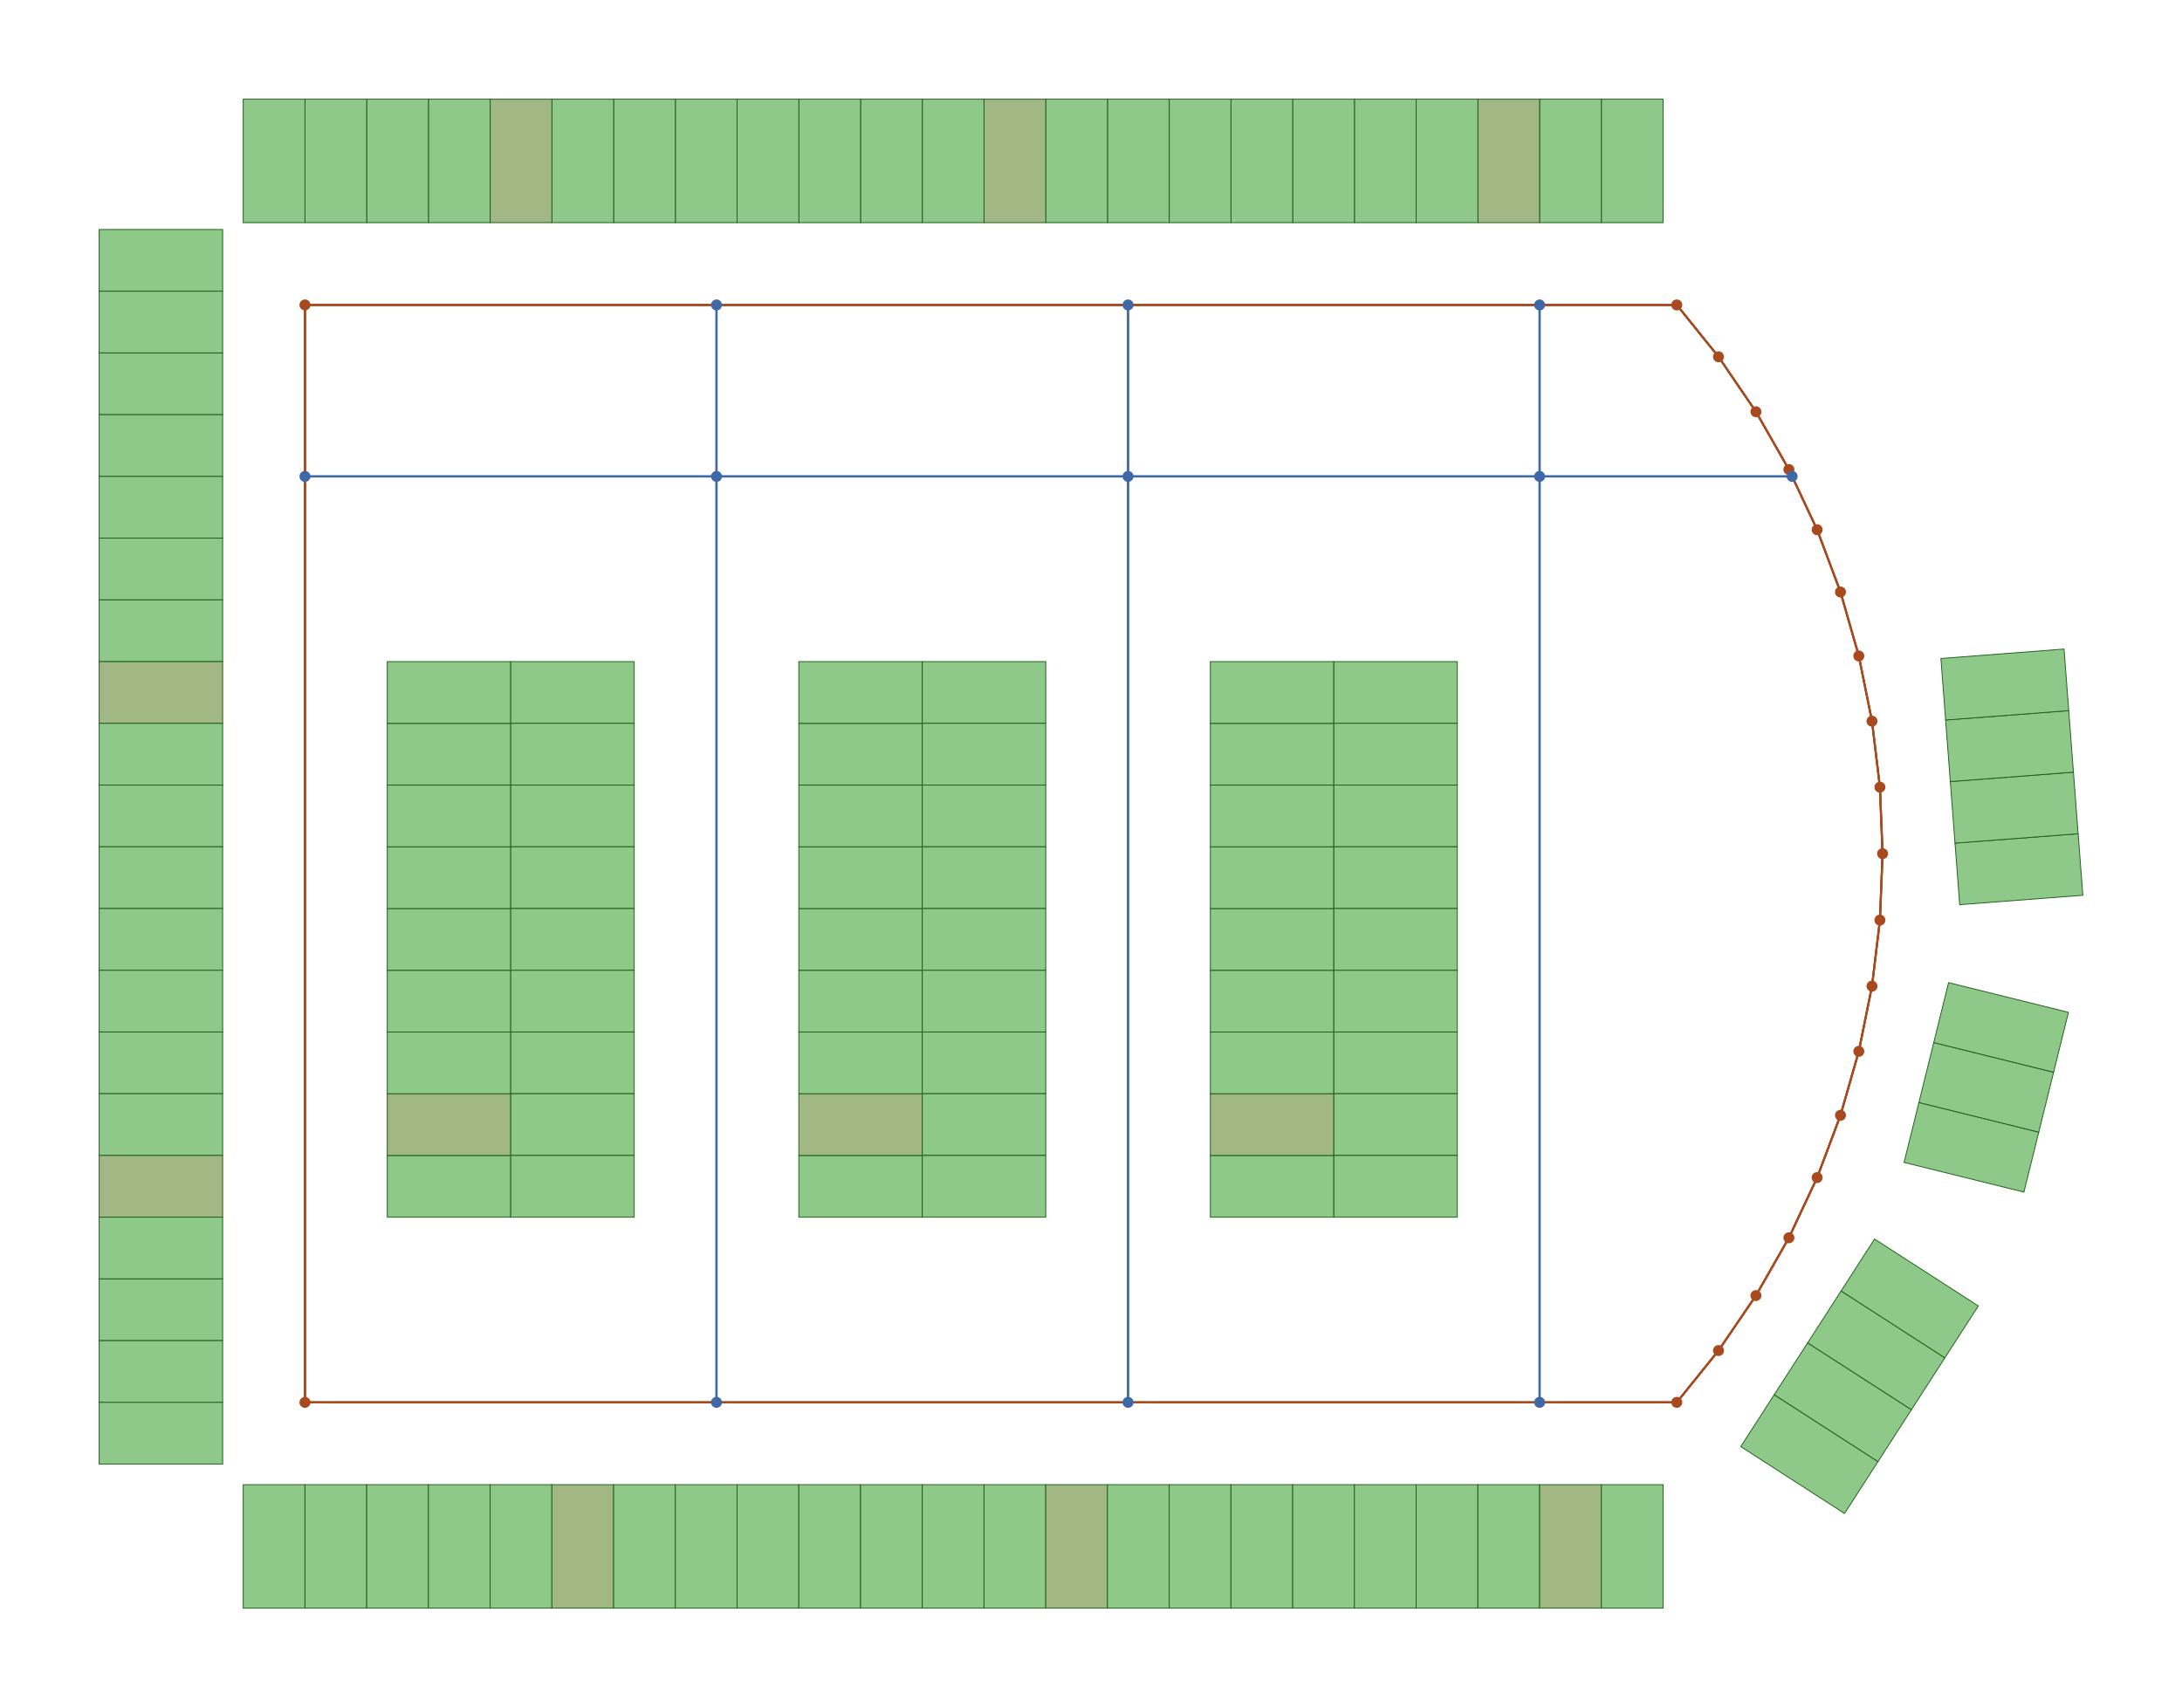
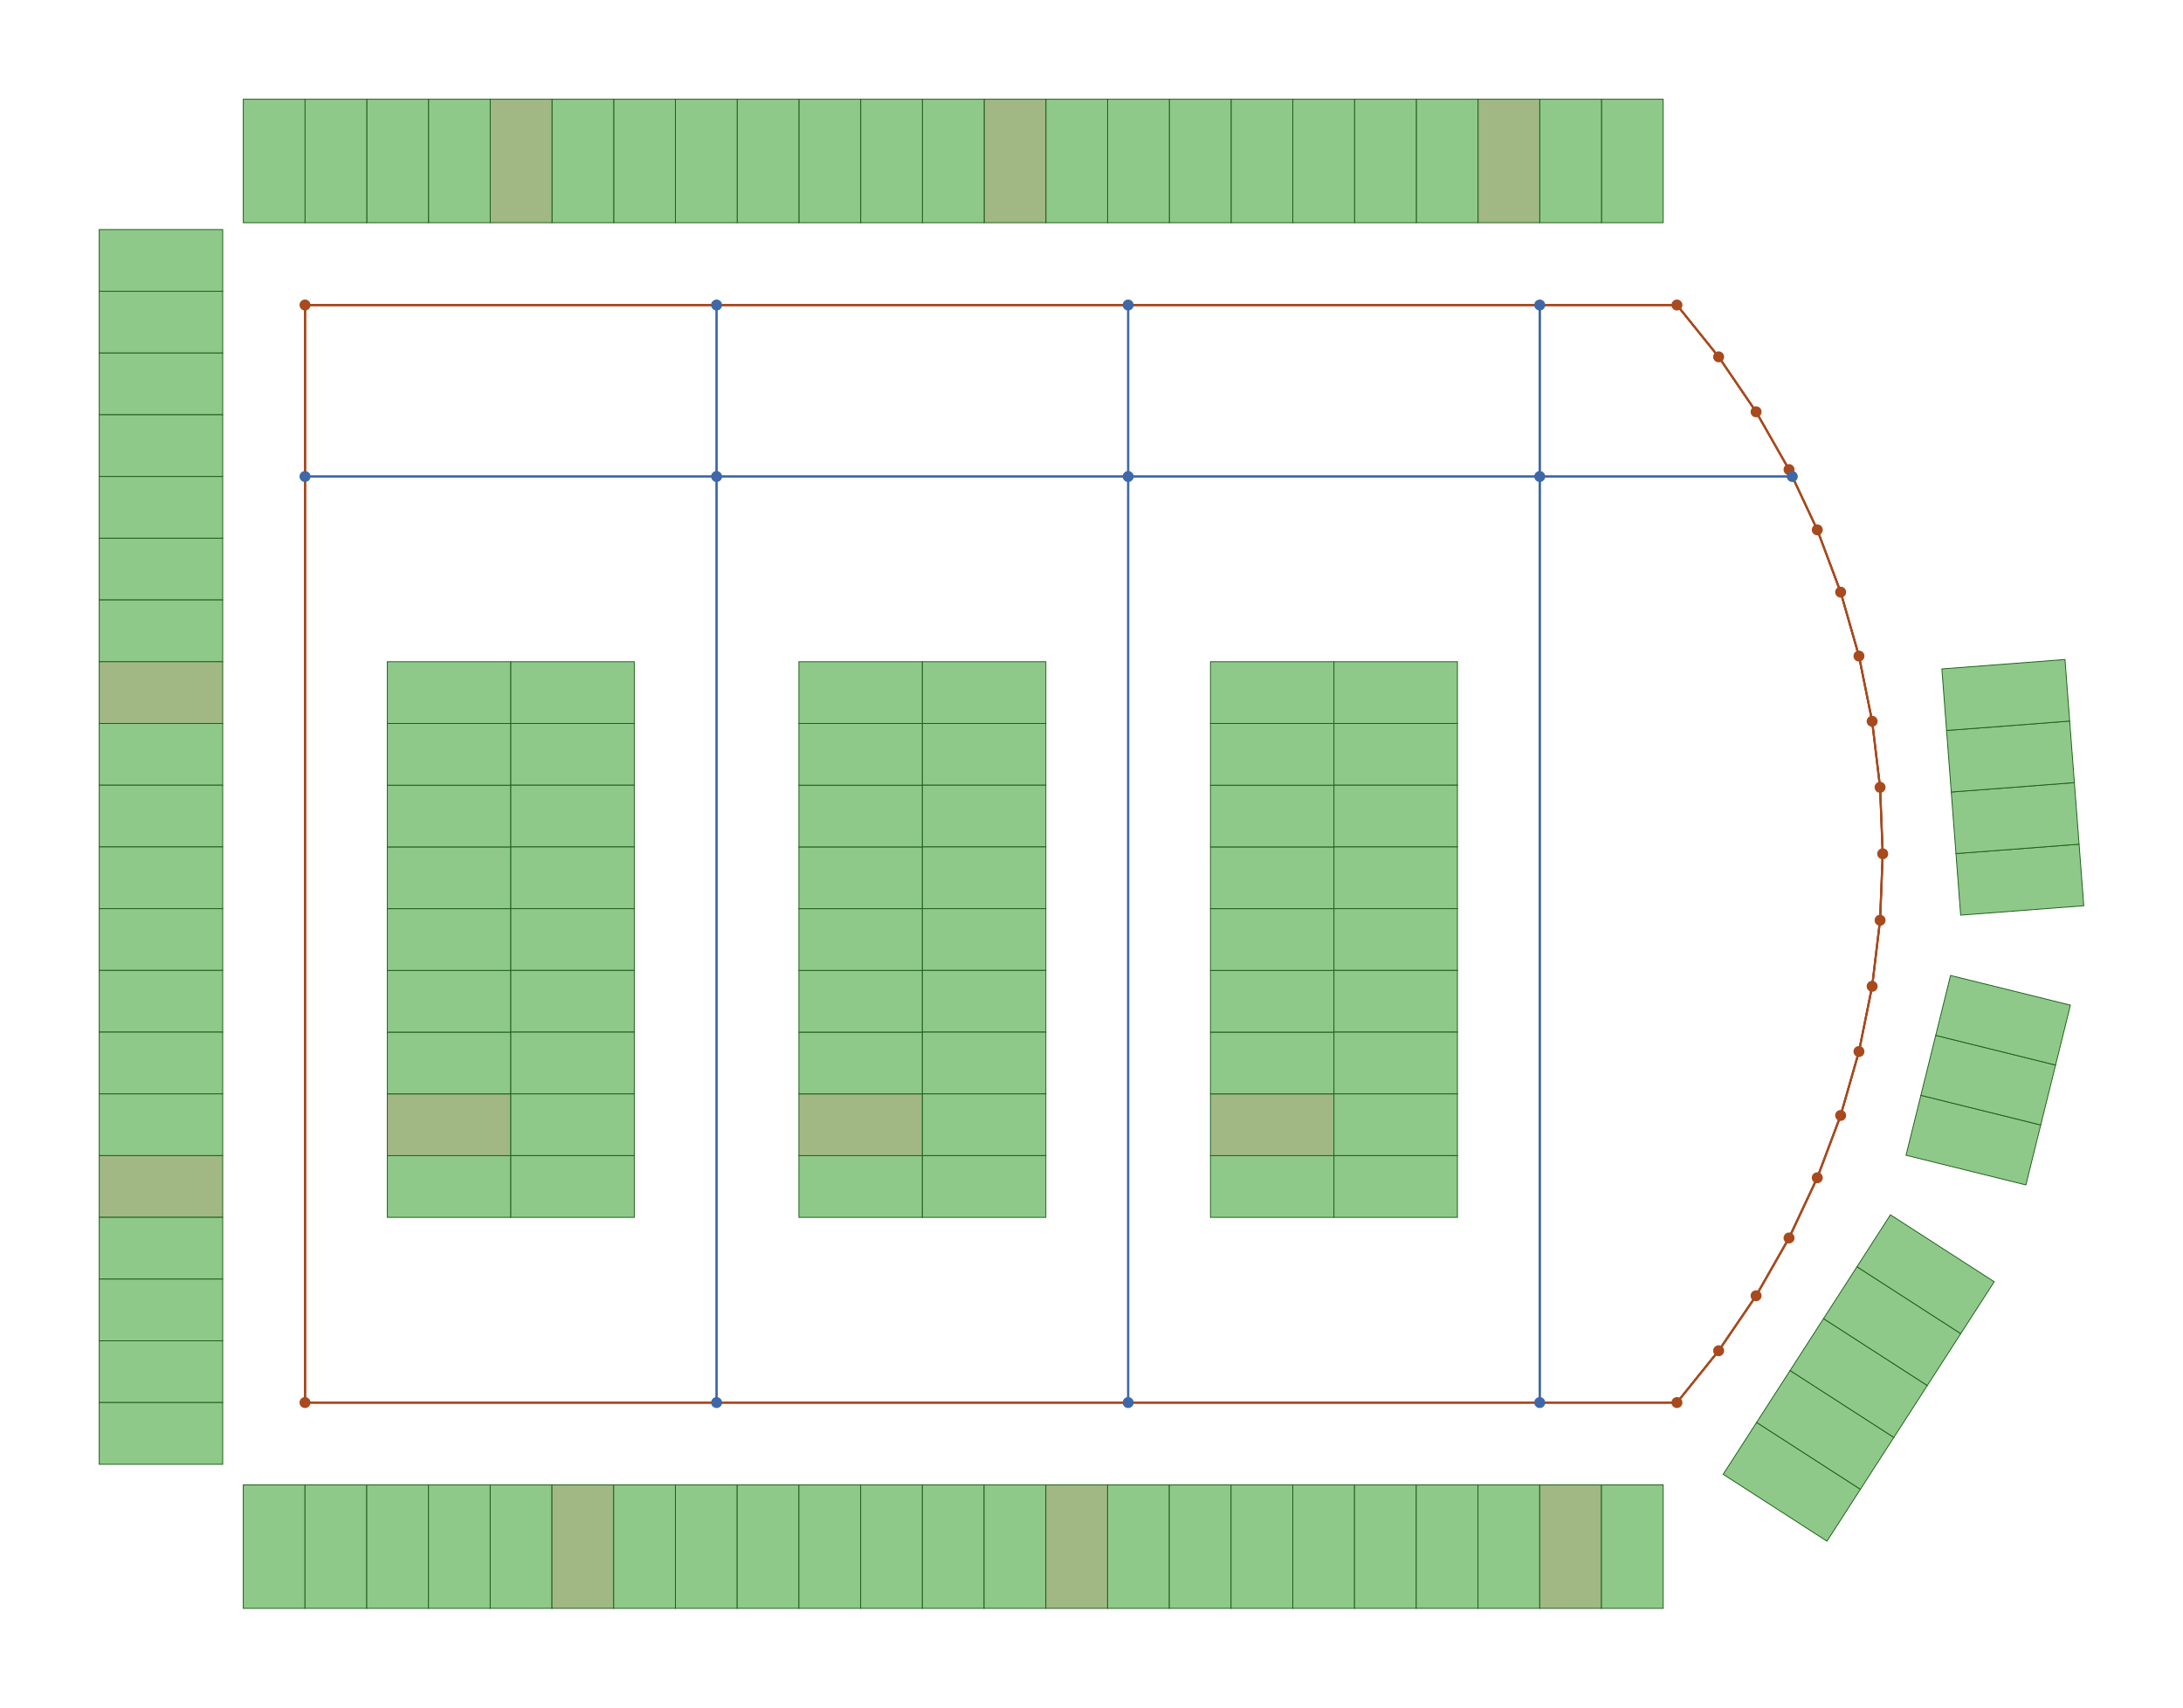
- <svg xmlns="http://www.w3.org/2000/svg" width="636.228" height="497.839" viewBox="-44.460 -44.460 318.114 248.919" preserveAspectRatio="xMidYMid meet">
+ <svg xmlns="http://www.w3.org/2000/svg" width="636.481" height="497.862" viewBox="-44.465 -44.465 318.240 248.931" preserveAspectRatio="xMidYMid meet">
  <style>polygon,line{vector-effect:non-scaling-stroke}</style>
  <g transform="translate(0,160) scale(1,-1)">
    <g id="boundary" fill="none" stroke="#222" stroke-width="0.5">
      <polygon points="0,0 200,0 206.080,7.555 211.539,15.570 216.343,23.994 220.460,32.774 223.865,41.854 226.536,51.176 228.457,60.682 229.614,70.310 230,80 229.614,89.690 228.457,99.318 226.536,108.824 223.865,118.146 220.460,127.226 216.343,136.006 211.539,144.430 206.080,152.445 200,160 0,160" />
    </g>
    <g id="stalls" stroke="#1f5f1a" stroke-width="0.25">
      <polygon points="-9,-30 0,-30 0,-12 -9,-12" fill="#8fc98a" />
      <polygon points="0,-30 9,-30 9,-12 0,-12" fill="#8fc98a" />
      <polygon points="9,-30 18,-30 18,-12 9,-12" fill="#8fc98a" />
      <polygon points="18,-30 27,-30 27,-12 18,-12" fill="#8fc98a" />
      <polygon points="27,-30 36,-30 36,-12 27,-12" fill="#8fc98a" />
      <polygon points="36,-30 45,-30 45,-12 36,-12" fill="#a1b885" />
      <polygon points="45,-30 54,-30 54,-12 45,-12" fill="#8fc98a" />
      <polygon points="54,-30 63,-30 63,-12 54,-12" fill="#8fc98a" />
      <polygon points="63,-30 72,-30 72,-12 63,-12" fill="#8fc98a" />
      <polygon points="72,-30 81,-30 81,-12 72,-12" fill="#8fc98a" />
      <polygon points="81,-30 90,-30 90,-12 81,-12" fill="#8fc98a" />
      <polygon points="90,-30 99,-30 99,-12 90,-12" fill="#8fc98a" />
      <polygon points="99,-30 108,-30 108,-12 99,-12" fill="#8fc98a" />
      <polygon points="108,-30 117,-30 117,-12 108,-12" fill="#a1b885" />
      <polygon points="117,-30 126,-30 126,-12 117,-12" fill="#8fc98a" />
      <polygon points="126,-30 135,-30 135,-12 126,-12" fill="#8fc98a" />
      <polygon points="135,-30 144,-30 144,-12 135,-12" fill="#8fc98a" />
      <polygon points="144,-30 153,-30 153,-12 144,-12" fill="#8fc98a" />
      <polygon points="153,-30 162,-30 162,-12 153,-12" fill="#8fc98a" />
      <polygon points="162,-30 171,-30 171,-12 162,-12" fill="#8fc98a" />
      <polygon points="171,-30 180,-30 180,-12 171,-12" fill="#8fc98a" />
      <polygon points="180,-30 189,-30 189,-12 180,-12" fill="#a1b885" />
      <polygon points="189,-30 198,-30 198,-12 189,-12" fill="#8fc98a" />
      <polygon points="198,190 189,190 189,172 198,172" fill="#8fc98a" />
      <polygon points="189,190 180,190 180,172 189,172" fill="#8fc98a" />
      <polygon points="180,190 171,190 171,172 180,172" fill="#a1b885" />
      <polygon points="171,190 162,190 162,172 171,172" fill="#8fc98a" />
      <polygon points="162,190 153,190 153,172 162,172" fill="#8fc98a" />
      <polygon points="153,190 144,190 144,172 153,172" fill="#8fc98a" />
      <polygon points="144,190 135,190 135,172 144,172" fill="#8fc98a" />
      <polygon points="135,190 126,190 126,172 135,172" fill="#8fc98a" />
      <polygon points="126,190 117,190 117,172 126,172" fill="#8fc98a" />
      <polygon points="117,190 108,190 108,172 117,172" fill="#8fc98a" />
      <polygon points="108,190 99,190 99,172 108,172" fill="#a1b885" />
      <polygon points="99,190 90,190 90,172 99,172" fill="#8fc98a" />
      <polygon points="90,190 81,190 81,172 90,172" fill="#8fc98a" />
      <polygon points="81,190 72,190 72,172 81,172" fill="#8fc98a" />
      <polygon points="72,190 63,190 63,172 72,172" fill="#8fc98a" />
      <polygon points="63,190 54,190 54,172 63,172" fill="#8fc98a" />
      <polygon points="54,190 45,190 45,172 54,172" fill="#8fc98a" />
      <polygon points="45,190 36,190 36,172 45,172" fill="#8fc98a" />
      <polygon points="36,190 27,190 27,172 36,172" fill="#a1b885" />
      <polygon points="27,190 18,190 18,172 27,172" fill="#8fc98a" />
      <polygon points="18,190 9,190 9,172 18,172" fill="#8fc98a" />
      <polygon points="9,190 0,190 0,172 9,172" fill="#8fc98a" />
      <polygon points="0,190 -9,190 -9,172 0,172" fill="#8fc98a" />
      <polygon points="-30,171 -30,162 -12,162 -12,171" fill="#8fc98a" />
      <polygon points="-30,162 -30,153 -12,153 -12,162" fill="#8fc98a" />
      <polygon points="-30,153 -30,144 -12,144 -12,153" fill="#8fc98a" />
      <polygon points="-30,144 -30,135 -12,135 -12,144" fill="#8fc98a" />
      <polygon points="-30,135 -30,126 -12,126 -12,135" fill="#8fc98a" />
      <polygon points="-30,126 -30,117 -12,117 -12,126" fill="#8fc98a" />
      <polygon points="-30,117 -30,108 -12,108 -12,117" fill="#8fc98a" />
      <polygon points="-30,108 -30,99 -12,99 -12,108" fill="#a1b885" />
      <polygon points="-30,99 -30,90 -12,90 -12,99" fill="#8fc98a" />
      <polygon points="-30,90 -30,81 -12,81 -12,90" fill="#8fc98a" />
      <polygon points="-30,81 -30,72 -12,72 -12,81" fill="#8fc98a" />
      <polygon points="-30,72 -30,63 -12,63 -12,72" fill="#8fc98a" />
      <polygon points="-30,63 -30,54 -12,54 -12,63" fill="#8fc98a" />
      <polygon points="-30,54 -30,45 -12,45 -12,54" fill="#8fc98a" />
      <polygon points="-30,45 -30,36 -12,36 -12,45" fill="#8fc98a" />
      <polygon points="-30,36 -30,27 -12,27 -12,36" fill="#a1b885" />
      <polygon points="-30,27 -30,18 -12,18 -12,27" fill="#8fc98a" />
      <polygon points="-30,18 -30,9 -12,9 -12,18" fill="#8fc98a" />
      <polygon points="-30,9 -30,0 -12,0 -12,9" fill="#8fc98a" />
      <polygon points="-30,0 -30,-9 -12,-9 -12,0" fill="#8fc98a" />
      <polygon points="30,27 30,36 12,36 12,27" fill="#8fc98a" />
      <polygon points="30,36 30,45 12,45 12,36" fill="#a1b885" />
      <polygon points="30,45 30,54 12,54 12,45" fill="#8fc98a" />
      <polygon points="30,54 30,63 12,63 12,54" fill="#8fc98a" />
      <polygon points="30,63 30,72 12,72 12,63" fill="#8fc98a" />
      <polygon points="30,72 30,81 12,81 12,72" fill="#8fc98a" />
      <polygon points="30,81 30,90 12,90 12,81" fill="#8fc98a" />
      <polygon points="30,90 30,99 12,99 12,90" fill="#8fc98a" />
      <polygon points="30,99 30,108 12,108 12,99" fill="#8fc98a" />
      <polygon points="30,108 30,99 48,99 48,108" fill="#8fc98a" />
      <polygon points="30,99 30,90 48,90 48,99" fill="#8fc98a" />
      <polygon points="30,90 30,81 48,81 48,90" fill="#8fc98a" />
      <polygon points="30,81 30,72 48,72 48,81" fill="#8fc98a" />
      <polygon points="30,72 30,63 48,63 48,72" fill="#8fc98a" />
      <polygon points="30,63 30,54 48,54 48,63" fill="#8fc98a" />
      <polygon points="30,54 30,45 48,45 48,54" fill="#8fc98a" />
      <polygon points="30,45 30,36 48,36 48,45" fill="#8fc98a" />
      <polygon points="30,36 30,27 48,27 48,36" fill="#8fc98a" />
      <polygon points="90,27 90,36 72,36 72,27" fill="#8fc98a" />
      <polygon points="90,36 90,45 72,45 72,36" fill="#a1b885" />
      <polygon points="90,45 90,54 72,54 72,45" fill="#8fc98a" />
      <polygon points="90,54 90,63 72,63 72,54" fill="#8fc98a" />
      <polygon points="90,63 90,72 72,72 72,63" fill="#8fc98a" />
      <polygon points="90,72 90,81 72,81 72,72" fill="#8fc98a" />
      <polygon points="90,81 90,90 72,90 72,81" fill="#8fc98a" />
      <polygon points="90,90 90,99 72,99 72,90" fill="#8fc98a" />
      <polygon points="90,99 90,108 72,108 72,99" fill="#8fc98a" />
      <polygon points="90,108 90,99 108,99 108,108" fill="#8fc98a" />
      <polygon points="90,99 90,90 108,90 108,99" fill="#8fc98a" />
      <polygon points="90,90 90,81 108,81 108,90" fill="#8fc98a" />
      <polygon points="90,81 90,72 108,72 108,81" fill="#8fc98a" />
      <polygon points="90,72 90,63 108,63 108,72" fill="#8fc98a" />
      <polygon points="90,63 90,54 108,54 108,63" fill="#8fc98a" />
      <polygon points="90,54 90,45 108,45 108,54" fill="#8fc98a" />
      <polygon points="90,45 90,36 108,36 108,45" fill="#8fc98a" />
      <polygon points="90,36 90,27 108,27 108,36" fill="#8fc98a" />
      <polygon points="150,27 150,36 132,36 132,27" fill="#8fc98a" />
      <polygon points="150,36 150,45 132,45 132,36" fill="#a1b885" />
      <polygon points="150,45 150,54 132,54 132,45" fill="#8fc98a" />
      <polygon points="150,54 150,63 132,63 132,54" fill="#8fc98a" />
      <polygon points="150,63 150,72 132,72 132,63" fill="#8fc98a" />
      <polygon points="150,72 150,81 132,81 132,72" fill="#8fc98a" />
      <polygon points="150,81 150,90 132,90 132,81" fill="#8fc98a" />
      <polygon points="150,90 150,99 132,99 132,90" fill="#8fc98a" />
      <polygon points="150,99 150,108 132,108 132,99" fill="#8fc98a" />
      <polygon points="150,108 150,99 168,99 168,108" fill="#8fc98a" />
      <polygon points="150,99 150,90 168,90 168,99" fill="#8fc98a" />
      <polygon points="150,90 150,81 168,81 168,90" fill="#8fc98a" />
      <polygon points="150,81 150,72 168,72 168,81" fill="#8fc98a" />
      <polygon points="150,72 150,63 168,63 168,72" fill="#8fc98a" />
      <polygon points="150,63 150,54 168,54 168,63" fill="#8fc98a" />
      <polygon points="150,54 150,45 168,45 168,54" fill="#8fc98a" />
      <polygon points="150,45 150,36 168,36 168,45" fill="#8fc98a" />
      <polygon points="150,36 150,27 168,27 168,36" fill="#8fc98a" />
-       <polygon points="224.455,-16.199 229.331,-8.635 214.202,1.118 209.326,-6.447" fill="#8fc98a" />
-       <polygon points="229.331,-8.635 234.208,-1.071 219.079,8.682 214.202,1.118" fill="#8fc98a" />
-       <polygon points="234.208,-1.071 239.084,6.494 223.955,16.247 219.079,8.682" fill="#8fc98a" />
-       <polygon points="239.084,6.494 243.960,14.058 228.832,23.811 223.955,16.247" fill="#8fc98a" />
-       <polygon points="259.195,73.933 258.510,82.906 240.562,81.537 241.247,72.563" fill="#8fc98a" />
-       <polygon points="258.510,82.906 257.825,91.880 239.877,90.511 240.562,81.537" fill="#8fc98a" />
-       <polygon points="257.825,91.880 257.140,100.854 239.193,99.485 239.877,90.511" fill="#8fc98a" />
-       <polygon points="257.140,100.854 256.456,109.828 238.508,108.459 239.193,99.485" fill="#8fc98a" />
-       <polygon points="250.606,30.658 252.770,39.394 235.298,43.721 233.134,34.985" fill="#8fc98a" />
-       <polygon points="252.770,39.394 254.933,48.130 237.461,52.457 235.298,43.721" fill="#8fc98a" />
-       <polygon points="254.933,48.130 257.097,56.866 239.625,61.193 237.461,52.457" fill="#8fc98a" />
+       <polygon points="221.870,-20.208 226.747,-12.644 211.618,-2.891 206.742,-10.455" fill="#8fc98a" />
+       <polygon points="226.747,-12.644 231.623,-5.079 216.494,4.673 211.618,-2.891" fill="#8fc98a" />
+       <polygon points="231.623,-5.079 236.500,2.485 221.371,12.238 216.494,4.673" fill="#8fc98a" />
+       <polygon points="236.500,2.485 241.376,10.049 226.247,19.802 221.371,12.238" fill="#8fc98a" />
+       <polygon points="241.376,10.049 246.253,17.614 231.124,27.367 226.247,19.802" fill="#8fc98a" />
+       <polygon points="259.309,72.426 258.625,81.400 240.677,80.030 241.362,71.057" fill="#8fc98a" />
+       <polygon points="258.625,81.400 257.940,90.374 239.992,89.004 240.677,80.030" fill="#8fc98a" />
+       <polygon points="257.940,90.374 257.255,99.348 239.308,97.978 239.992,89.004" fill="#8fc98a" />
+       <polygon points="257.255,99.348 256.571,108.322 238.623,106.952 239.308,97.978" fill="#8fc98a" />
+       <polygon points="250.871,31.727 253.035,40.464 235.563,44.790 233.399,36.054" fill="#8fc98a" />
+       <polygon points="253.035,40.464 255.198,49.200 237.726,53.527 235.563,44.790" fill="#8fc98a" />
+       <polygon points="255.198,49.200 257.362,57.936 239.889,62.263 237.726,53.527" fill="#8fc98a" />
    </g>
    <g id="graph">
      <line x1="0" y1="0" x2="60" y2="0" stroke="#a84a1e" stroke-width="0.6" />
      <line x1="60" y1="0" x2="0" y2="0" stroke="#a84a1e" stroke-width="0.6" />
      <line x1="60" y1="0" x2="120" y2="0" stroke="#a84a1e" stroke-width="0.6" />
      <line x1="120" y1="0" x2="60" y2="0" stroke="#a84a1e" stroke-width="0.6" />
      <line x1="120" y1="0" x2="180" y2="0" stroke="#a84a1e" stroke-width="0.6" />
      <line x1="180" y1="0" x2="120" y2="0" stroke="#a84a1e" stroke-width="0.6" />
      <line x1="180" y1="0" x2="200" y2="0" stroke="#a84a1e" stroke-width="0.6" />
      <line x1="200" y1="0" x2="180" y2="0" stroke="#a84a1e" stroke-width="0.6" />
      <line x1="200" y1="0" x2="206.080" y2="7.555" stroke="#a84a1e" stroke-width="0.6" />
      <line x1="206.080" y1="7.555" x2="200" y2="0" stroke="#a84a1e" stroke-width="0.6" />
      <line x1="206.080" y1="7.555" x2="211.539" y2="15.570" stroke="#a84a1e" stroke-width="0.6" />
      <line x1="211.539" y1="15.570" x2="206.080" y2="7.555" stroke="#a84a1e" stroke-width="0.6" />
      <line x1="211.539" y1="15.570" x2="216.343" y2="23.994" stroke="#a84a1e" stroke-width="0.6" />
      <line x1="216.343" y1="23.994" x2="211.539" y2="15.570" stroke="#a84a1e" stroke-width="0.6" />
      <line x1="216.343" y1="23.994" x2="220.460" y2="32.774" stroke="#a84a1e" stroke-width="0.6" />
      <line x1="220.460" y1="32.774" x2="216.343" y2="23.994" stroke="#a84a1e" stroke-width="0.6" />
      <line x1="220.460" y1="32.774" x2="223.865" y2="41.854" stroke="#a84a1e" stroke-width="0.6" />
      <line x1="223.865" y1="41.854" x2="220.460" y2="32.774" stroke="#a84a1e" stroke-width="0.6" />
      <line x1="223.865" y1="41.854" x2="226.536" y2="51.176" stroke="#a84a1e" stroke-width="0.6" />
      <line x1="226.536" y1="51.176" x2="223.865" y2="41.854" stroke="#a84a1e" stroke-width="0.6" />
      <line x1="226.536" y1="51.176" x2="228.457" y2="60.682" stroke="#a84a1e" stroke-width="0.6" />
      <line x1="228.457" y1="60.682" x2="226.536" y2="51.176" stroke="#a84a1e" stroke-width="0.6" />
      <line x1="228.457" y1="60.682" x2="229.614" y2="70.310" stroke="#a84a1e" stroke-width="0.6" />
      <line x1="229.614" y1="70.310" x2="228.457" y2="60.682" stroke="#a84a1e" stroke-width="0.6" />
      <line x1="229.614" y1="70.310" x2="230" y2="80" stroke="#a84a1e" stroke-width="0.6" />
      <line x1="230" y1="80" x2="229.614" y2="70.310" stroke="#a84a1e" stroke-width="0.6" />
      <line x1="230" y1="80" x2="229.614" y2="89.690" stroke="#a84a1e" stroke-width="0.6" />
      <line x1="229.614" y1="89.690" x2="230" y2="80" stroke="#a84a1e" stroke-width="0.6" />
      <line x1="229.614" y1="89.690" x2="228.457" y2="99.318" stroke="#a84a1e" stroke-width="0.6" />
      <line x1="228.457" y1="99.318" x2="229.614" y2="89.690" stroke="#a84a1e" stroke-width="0.6" />
      <line x1="228.457" y1="99.318" x2="226.536" y2="108.824" stroke="#a84a1e" stroke-width="0.6" />
      <line x1="226.536" y1="108.824" x2="228.457" y2="99.318" stroke="#a84a1e" stroke-width="0.6" />
      <line x1="226.536" y1="108.824" x2="223.865" y2="118.146" stroke="#a84a1e" stroke-width="0.6" />
      <line x1="223.865" y1="118.146" x2="226.536" y2="108.824" stroke="#a84a1e" stroke-width="0.6" />
      <line x1="223.865" y1="118.146" x2="220.460" y2="127.226" stroke="#a84a1e" stroke-width="0.6" />
      <line x1="220.460" y1="127.226" x2="223.865" y2="118.146" stroke="#a84a1e" stroke-width="0.6" />
      <line x1="220.460" y1="127.226" x2="216.815" y2="135" stroke="#a84a1e" stroke-width="0.6" />
      <line x1="216.815" y1="135" x2="220.460" y2="127.226" stroke="#a84a1e" stroke-width="0.6" />
      <line x1="216.815" y1="135" x2="216.343" y2="136.006" stroke="#a84a1e" stroke-width="0.6" />
      <line x1="216.343" y1="136.006" x2="216.815" y2="135" stroke="#a84a1e" stroke-width="0.6" />
      <line x1="216.343" y1="136.006" x2="211.539" y2="144.430" stroke="#a84a1e" stroke-width="0.6" />
      <line x1="211.539" y1="144.430" x2="216.343" y2="136.006" stroke="#a84a1e" stroke-width="0.6" />
      <line x1="211.539" y1="144.430" x2="206.080" y2="152.445" stroke="#a84a1e" stroke-width="0.6" />
      <line x1="206.080" y1="152.445" x2="211.539" y2="144.430" stroke="#a84a1e" stroke-width="0.6" />
      <line x1="206.080" y1="152.445" x2="200" y2="160" stroke="#a84a1e" stroke-width="0.6" />
      <line x1="200" y1="160" x2="206.080" y2="152.445" stroke="#a84a1e" stroke-width="0.6" />
      <line x1="200" y1="160" x2="180" y2="160" stroke="#a84a1e" stroke-width="0.6" />
      <line x1="180" y1="160" x2="200" y2="160" stroke="#a84a1e" stroke-width="0.6" />
      <line x1="180" y1="160" x2="120" y2="160" stroke="#a84a1e" stroke-width="0.6" />
      <line x1="120" y1="160" x2="180" y2="160" stroke="#a84a1e" stroke-width="0.6" />
      <line x1="120" y1="160" x2="60" y2="160" stroke="#a84a1e" stroke-width="0.6" />
      <line x1="60" y1="160" x2="120" y2="160" stroke="#a84a1e" stroke-width="0.6" />
      <line x1="60" y1="160" x2="0" y2="160" stroke="#a84a1e" stroke-width="0.6" />
      <line x1="0" y1="160" x2="60" y2="160" stroke="#a84a1e" stroke-width="0.6" />
      <line x1="0" y1="160" x2="0" y2="135" stroke="#a84a1e" stroke-width="0.6" />
      <line x1="0" y1="135" x2="0" y2="160" stroke="#a84a1e" stroke-width="0.6" />
      <line x1="0" y1="135" x2="0" y2="0" stroke="#a84a1e" stroke-width="0.6" />
      <line x1="0" y1="0" x2="0" y2="135" stroke="#a84a1e" stroke-width="0.6" />
      <line x1="180" y1="0" x2="180" y2="135" stroke="#3e68a8" stroke-width="0.6" />
      <line x1="180" y1="135" x2="180" y2="0" stroke="#3e68a8" stroke-width="0.6" />
      <line x1="180" y1="135" x2="180" y2="160" stroke="#3e68a8" stroke-width="0.6" />
      <line x1="180" y1="160" x2="180" y2="135" stroke="#3e68a8" stroke-width="0.6" />
      <line x1="120" y1="0" x2="120" y2="135" stroke="#3e68a8" stroke-width="0.6" />
      <line x1="120" y1="135" x2="120" y2="0" stroke="#3e68a8" stroke-width="0.6" />
      <line x1="120" y1="135" x2="120" y2="160" stroke="#3e68a8" stroke-width="0.6" />
      <line x1="120" y1="160" x2="120" y2="135" stroke="#3e68a8" stroke-width="0.6" />
      <line x1="60" y1="0" x2="60" y2="135" stroke="#3e68a8" stroke-width="0.6" />
      <line x1="60" y1="135" x2="60" y2="0" stroke="#3e68a8" stroke-width="0.6" />
      <line x1="60" y1="135" x2="60" y2="160" stroke="#3e68a8" stroke-width="0.6" />
      <line x1="60" y1="160" x2="60" y2="135" stroke="#3e68a8" stroke-width="0.6" />
      <line x1="216.815" y1="135" x2="180" y2="135" stroke="#3e68a8" stroke-width="0.6" />
      <line x1="180" y1="135" x2="216.815" y2="135" stroke="#3e68a8" stroke-width="0.6" />
      <line x1="180" y1="135" x2="120" y2="135" stroke="#3e68a8" stroke-width="0.6" />
      <line x1="120" y1="135" x2="180" y2="135" stroke="#3e68a8" stroke-width="0.6" />
      <line x1="120" y1="135" x2="60" y2="135" stroke="#3e68a8" stroke-width="0.6" />
      <line x1="60" y1="135" x2="120" y2="135" stroke="#3e68a8" stroke-width="0.6" />
      <line x1="60" y1="135" x2="0" y2="135" stroke="#3e68a8" stroke-width="0.6" />
      <line x1="0" y1="135" x2="60" y2="135" stroke="#3e68a8" stroke-width="0.6" />
      <circle cx="0" cy="0" r="0.8" fill="#a84a1e" />
      <circle cx="200" cy="0" r="0.8" fill="#a84a1e" />
      <circle cx="206.080" cy="7.555" r="0.8" fill="#a84a1e" />
      <circle cx="211.539" cy="15.570" r="0.8" fill="#a84a1e" />
      <circle cx="216.343" cy="23.994" r="0.8" fill="#a84a1e" />
      <circle cx="220.460" cy="32.774" r="0.8" fill="#a84a1e" />
      <circle cx="223.865" cy="41.854" r="0.8" fill="#a84a1e" />
      <circle cx="226.536" cy="51.176" r="0.8" fill="#a84a1e" />
      <circle cx="228.457" cy="60.682" r="0.8" fill="#a84a1e" />
      <circle cx="229.614" cy="70.310" r="0.8" fill="#a84a1e" />
      <circle cx="230" cy="80" r="0.8" fill="#a84a1e" />
      <circle cx="229.614" cy="89.690" r="0.8" fill="#a84a1e" />
      <circle cx="228.457" cy="99.318" r="0.8" fill="#a84a1e" />
      <circle cx="226.536" cy="108.824" r="0.8" fill="#a84a1e" />
      <circle cx="223.865" cy="118.146" r="0.8" fill="#a84a1e" />
      <circle cx="220.460" cy="127.226" r="0.8" fill="#a84a1e" />
      <circle cx="216.343" cy="136.006" r="0.8" fill="#a84a1e" />
      <circle cx="211.539" cy="144.430" r="0.8" fill="#a84a1e" />
      <circle cx="206.080" cy="152.445" r="0.8" fill="#a84a1e" />
      <circle cx="200" cy="160" r="0.8" fill="#a84a1e" />
      <circle cx="0" cy="160" r="0.8" fill="#a84a1e" />
      <circle cx="180" cy="0" r="0.8" fill="#3e68a8" />
      <circle cx="180" cy="160" r="0.8" fill="#3e68a8" />
      <circle cx="120" cy="0" r="0.8" fill="#3e68a8" />
      <circle cx="120" cy="160" r="0.8" fill="#3e68a8" />
      <circle cx="60" cy="0" r="0.8" fill="#3e68a8" />
      <circle cx="60" cy="160" r="0.8" fill="#3e68a8" />
      <circle cx="216.815" cy="135" r="0.8" fill="#3e68a8" />
      <circle cx="0" cy="135" r="0.8" fill="#3e68a8" />
      <circle cx="180" cy="135" r="0.8" fill="#3e68a8" />
      <circle cx="120" cy="135" r="0.8" fill="#3e68a8" />
      <circle cx="60" cy="135" r="0.8" fill="#3e68a8" />
    </g>
  </g>
</svg>
